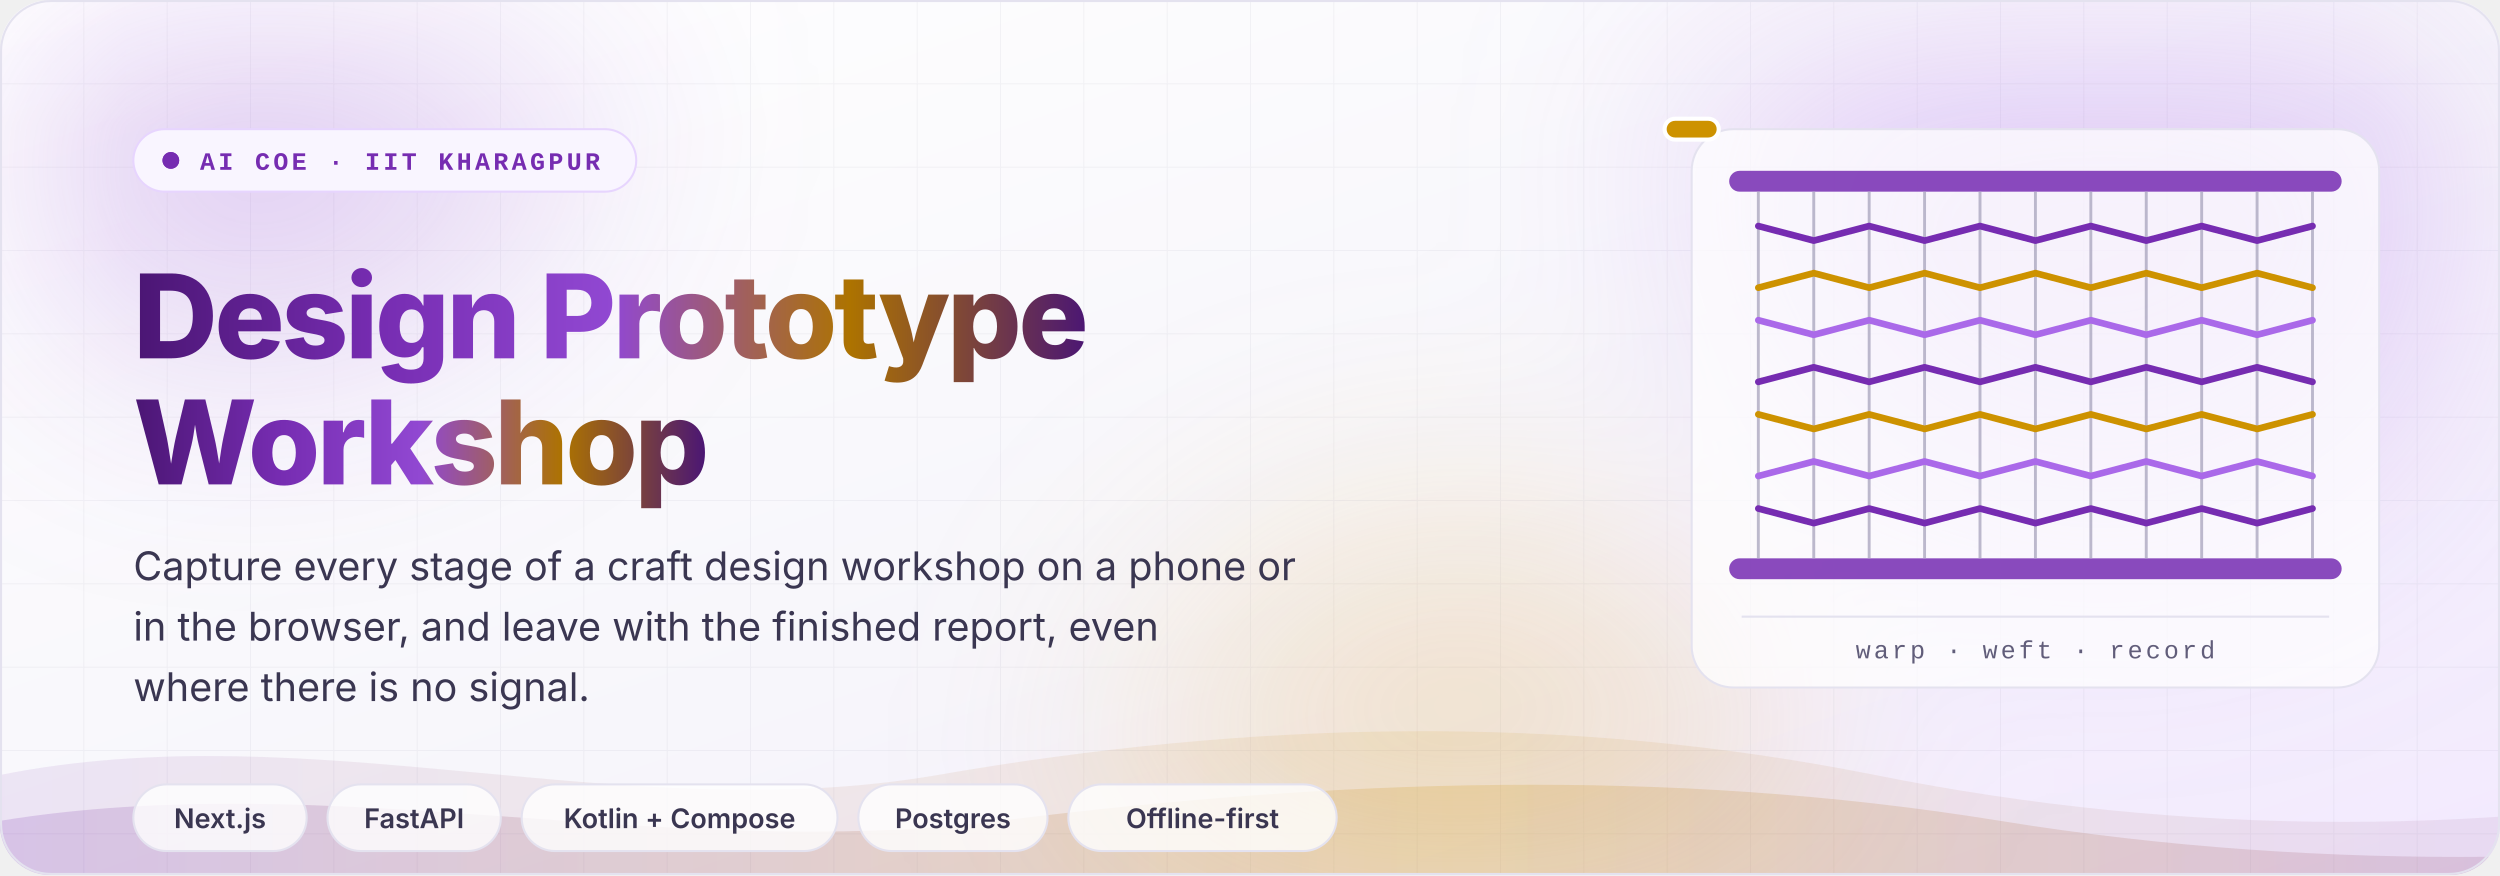
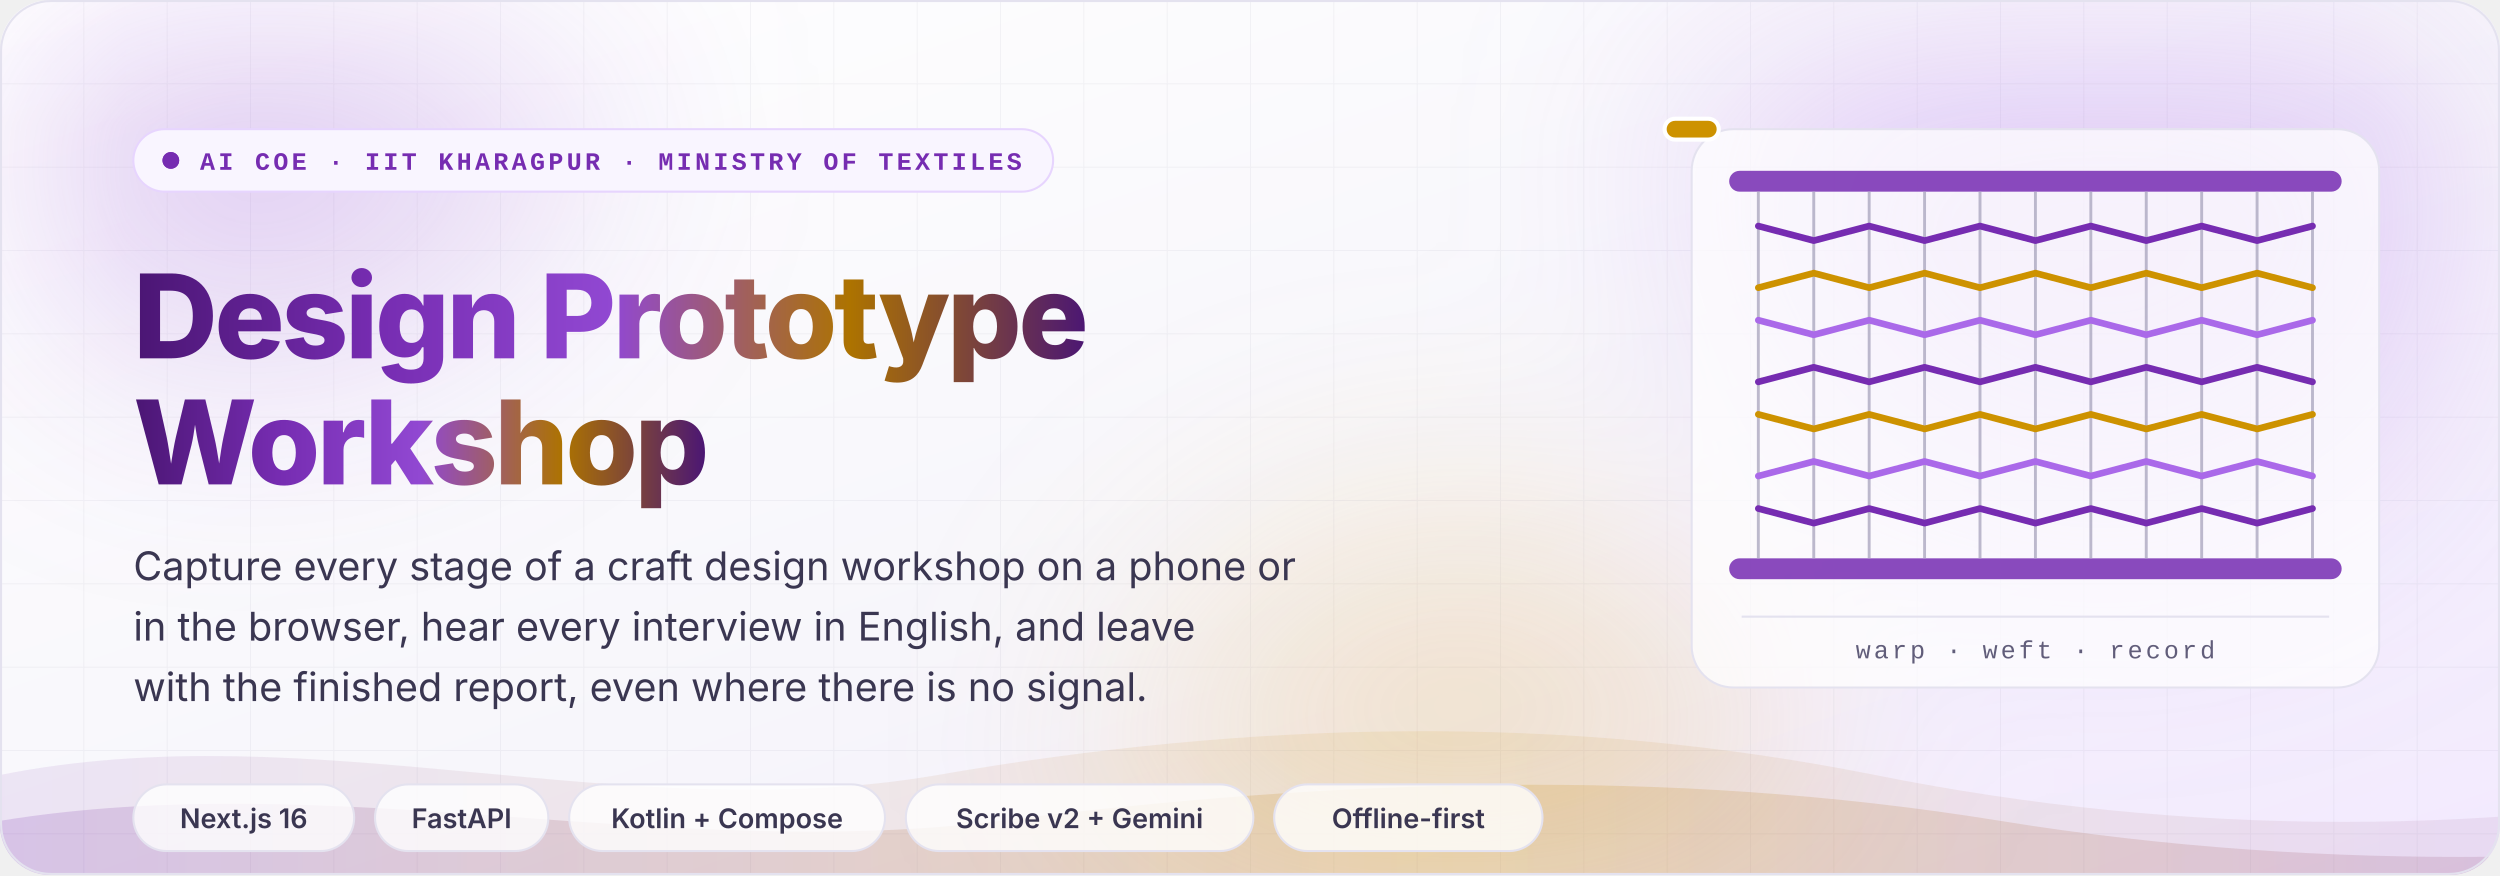
- <svg xmlns="http://www.w3.org/2000/svg" width="1200" height="420" viewBox="0 0 1200 420" role="img" aria-label="Design Prototype Workshop: capture every stage of a craft design workshop and leave with the finished report">
+ <svg xmlns="http://www.w3.org/2000/svg" width="1200" height="420" viewBox="0 0 1200 420" role="img" aria-label="Design Prototype Workshop: capture every stage of a craft design workshop, hear every interview in English, and leave with the finished report">
  <defs>
    <style>.d{font-family:'Plus Jakarta Sans','Inter',ui-sans-serif,system-ui,-apple-system,'Segoe UI',Roboto,Helvetica,Arial,sans-serif}.s{font-family:'Inter',ui-sans-serif,system-ui,-apple-system,'Segoe UI',Roboto,Helvetica,Arial,sans-serif}.m{font-family:'JetBrains Mono',ui-monospace,'SFMono-Regular',Menlo,Consolas,'Liberation Mono',monospace}.rise{animation:rise .9s cubic-bezier(.2,.7,.2,1) both}@keyframes rise{from{opacity:0;transform:translateY(12px)}to{opacity:1;transform:translateY(0)}}.blob{animation:drift 18s ease-in-out infinite alternate}.b2{animation-duration:24s;animation-delay:-7s}.b3{animation-duration:30s;animation-delay:-13s}@keyframes drift{0%{transform:translate(0,0)}50%{transform:translate(50px,-30px)}100%{transform:translate(-40px,24px)}}.warp{animation:sway 5s ease-in-out infinite alternate;transform-box:fill-box;transform-origin:50% 0}.wb{animation-delay:-2.5s}@keyframes sway{from{transform:translateX(-1px)}to{transform:translateX(1px)}}.weft{stroke-dasharray:320;stroke-dashoffset:0;animation:weave 10s linear infinite}.w0{animation-delay:0s}.w1{animation-delay:1s}.w2{animation-delay:2s}.w3{animation-delay:3s}.w4{animation-delay:4s}.w5{animation-delay:5s}.w6{animation-delay:6s}@keyframes weave{0%{stroke-dashoffset:320}10%{stroke-dashoffset:0}90%{stroke-dashoffset:0}100%{stroke-dashoffset:-320}}.wa{animation:wave 11s ease-in-out infinite alternate}.wv{animation:wave 15s ease-in-out infinite alternate-reverse}@keyframes wave{from{transform:translateX(0)}to{transform:translateX(-150px)}}.live{animation:live 2.2s ease-out infinite;transform-box:fill-box;transform-origin:center}@keyframes live{0%{transform:scale(1);opacity:.7}100%{transform:scale(2.6);opacity:0}}.r0{animation-delay:0.1s}.r1{animation-delay:0.3s}.r2{animation-delay:0.5s}.r3{animation-delay:0.6s}.r4{animation-delay:0.8s}@media (prefers-reduced-motion:reduce){*{animation:none!important}.smil{display:none}.sweep{fill:url(#still)}}</style>
    <linearGradient id="bg" x1="0" y1="0" x2="1" y2="1">
      <stop offset="0" stop-color="#FFFFFF" />
      <stop offset=".55" stop-color="#F7F6FB" />
      <stop offset="1" stop-color="#F2E9FE" />
    </linearGradient>
    <linearGradient id="sweep" x1="0" y1="0" x2="1" y2="0">
      <stop offset="0" stop-color="#4B1674" />
      <stop offset="0.25" stop-color="#762CB1" />
      <stop offset="0.5" stop-color="#9148D2" />
      <stop offset="0.75" stop-color="#AD7300" />
      <stop offset="1" stop-color="#4B1674" />
      <animateTransform attributeName="gradientTransform" type="translate" values="-1 0;1 0" dur="8s" repeatCount="indefinite" />
    </linearGradient>
    <linearGradient id="still" x1="0" y1="0" x2="1" y2="0">
      <stop offset="0" stop-color="#4B1674" />
      <stop offset="1" stop-color="#762CB1" />
    </linearGradient>
    <linearGradient id="wave" x1="0" y1="0" x2="1" y2="0">
      <stop offset="0" stop-color="#762CB1" />
      <stop offset=".5" stop-color="#CD9200" />
      <stop offset="1" stop-color="#762CB1" />
    </linearGradient>
    <filter id="blur" x="-50%" y="-50%" width="200%" height="200%">
      <feGaussianBlur stdDeviation="64" />
    </filter>
    <pattern id="grid" width="40" height="40" patternUnits="userSpaceOnUse">
      <path d="M40 0H0V40" fill="none" stroke="#3A3651" stroke-opacity="0.05" />
    </pattern>
    <clipPath id="card">
      <rect width="1200" height="420" rx="24" />
    </clipPath>
  </defs>
  <g clip-path="url(#card)">
    <rect width="1200" height="420" fill="url(#bg)" />
    <rect width="1200" height="420" fill="url(#grid)" />
    <g filter="url(#blur)" opacity="0.3">
      <circle class="blob" cx="1010" cy="70" r="180" fill="#AA69E9" />
      <circle class="blob b2" cx="700" cy="410" r="150" fill="#E0AF43" />
      <circle class="blob b3" cx="120" cy="10" r="150" fill="#9148D2" />
    </g>
    <path class="wv" opacity="0.1" fill="url(#wave)" d="M0 372 C 150 342 300 398 450 372 S 750 342 900 372 S 1200 402 1350 372 V420 H0Z" />
    <path class="wa" opacity="0.18" fill="url(#wave)" d="M0 394 C 160 368 320 414 480 394 S 800 368 960 394 S 1280 414 1400 394 V420 H0Z" />
    <g class="rise r4">
      <g transform="translate(812 62)">
        <rect width="330" height="268" rx="20" fill="#FFFFFF" fill-opacity=".72" stroke="#E4E2EF" />
        <rect x="18" y="20" width="294" height="10" rx="5" fill="#762CB1" fill-opacity=".85" />
        <rect x="18" y="206" width="294" height="10" rx="5" fill="#762CB1" fill-opacity=".85" />
        <g stroke="#A7A3BC" stroke-width="1.4" stroke-opacity=".75">
          <line class="warp" x1="32" y1="30" x2="32" y2="206" />
          <line class="warp wb" x1="58.6" y1="30" x2="58.6" y2="206" />
          <line class="warp" x1="85.2" y1="30" x2="85.2" y2="206" />
          <line class="warp wb" x1="111.8" y1="30" x2="111.8" y2="206" />
          <line class="warp" x1="138.4" y1="30" x2="138.4" y2="206" />
          <line class="warp wb" x1="165" y1="30" x2="165" y2="206" />
          <line class="warp" x1="191.6" y1="30" x2="191.6" y2="206" />
          <line class="warp wb" x1="218.2" y1="30" x2="218.2" y2="206" />
          <line class="warp" x1="244.8" y1="30" x2="244.8" y2="206" />
          <line class="warp wb" x1="271.4" y1="30" x2="271.4" y2="206" />
          <line class="warp" x1="298" y1="30" x2="298" y2="206" />
        </g>
        <g fill="none" stroke-width="3.2" stroke-linecap="round" stroke-linejoin="round">
          <path class="weft w0" d="M32 46.5 L58.6 53.5 L85.2 46.5 L111.8 53.5 L138.4 46.5 L165 53.5 L191.6 46.5 L218.2 53.5 L244.8 46.5 L271.4 53.5 L298 46.5" stroke="#762CB1" />
          <path class="weft w1" d="M298 76.1 L271.4 69.1 L244.8 76.1 L218.2 69.1 L191.6 76.1 L165 69.1 L138.4 76.1 L111.8 69.1 L85.2 76.1 L58.6 69.1 L32 76.1" stroke="#CD9200" />
          <path class="weft w2" d="M32 91.7 L58.6 98.7 L85.2 91.7 L111.8 98.7 L138.4 91.7 L165 98.7 L191.6 91.7 L218.2 98.7 L244.8 91.7 L271.4 98.7 L298 91.7" stroke="#AA69E9" />
          <path class="weft w3" d="M298 121.3 L271.4 114.3 L244.8 121.3 L218.2 114.3 L191.6 121.3 L165 114.3 L138.4 121.3 L111.8 114.3 L85.2 121.3 L58.6 114.3 L32 121.3" stroke="#762CB1" />
          <path class="weft w4" d="M32 136.9 L58.6 143.9 L85.2 136.9 L111.8 143.9 L138.4 136.9 L165 143.9 L191.6 136.9 L218.2 143.9 L244.8 136.9 L271.4 143.9 L298 136.9" stroke="#CD9200" />
          <path class="weft w5" d="M298 166.5 L271.4 159.5 L244.8 166.5 L218.2 159.5 L191.6 166.5 L165 159.5 L138.4 166.5 L111.8 159.5 L85.2 166.5 L58.6 159.5 L32 166.5" stroke="#AA69E9" />
          <path class="weft w6" d="M32 182.1 L58.6 189.1 L85.2 182.1 L111.8 189.1 L138.4 182.1 L165 189.1 L191.6 182.1 L218.2 189.1 L244.8 182.1 L271.4 189.1 L298 182.1" stroke="#762CB1" />
        </g>
        <g class="smil">
          <rect x="-13" y="-5" width="26" height="10" rx="5" fill="#CD9200" stroke="#FFFFFF" stroke-width="2">
            <animateMotion dur="10s" repeatCount="indefinite" keyPoints="0;1;1" keyTimes="0;0.7;1" calcMode="linear" path="M32 50 L298 50 L298 72.6 L32 72.6 L32 95.2 L298 95.2 L298 117.8 L32 117.8 L32 140.4 L298 140.4 L298 163 L32 163 L32 185.6 L298 185.6" />
          </rect>
        </g>
        <line x1="24" y1="234" x2="306" y2="234" stroke="#E4E2EF" />
        <text x="165" y="254" class="m" fill="#615D7A" font-size="12" text-anchor="middle" letter-spacing="1.5">warp · weft · record</text>
      </g>
    </g>
    <g class="rise r0">
-       <rect x="64" y="62" width="241.4" height="30" rx="15" fill="#F9F5FF" stroke="#E7D5FE" />
+       <rect x="64" y="62" width="441.5" height="30" rx="15" fill="#F9F5FF" stroke="#E7D5FE" />
      <circle cx="82" cy="77" r="4" fill="#762CB1" />
      <circle class="live" cx="82" cy="77" r="4" fill="#762CB1" />
-       <text x="96" y="81.5" class="m" fill="#762CB1" font-size="12" font-weight="600" letter-spacing="1.6">AI COE · IIT KHARAGPUR</text>
+       <text x="96" y="81.5" class="m" fill="#762CB1" font-size="12" font-weight="600" letter-spacing="1.6">AI COE · IIT KHARAGPUR · MINISTRY OF TEXTILES</text>
    </g>
    <g class="rise r1">
      <text x="64" y="172" class="d sweep" fill="url(#sweep)" font-size="56" font-weight="800" letter-spacing="-1.5">Design Prototype</text>
      <text x="64" y="232.5" class="d sweep" fill="url(#sweep)" font-size="56" font-weight="800" letter-spacing="-1.5">Workshop</text>
    </g>
    <g class="rise r2">
      <text x="64" y="278.5" class="s" fill="#3A3651" font-size="19">Capture every stage of a craft design workshop on a phone or</text>
-       <text x="64" y="307.5" class="s" fill="#3A3651" font-size="19">in the browser, and leave with the finished report, even</text>
-       <text x="64" y="336.5" class="s" fill="#3A3651" font-size="19">where there is no signal.</text>
+       <text x="64" y="307.5" class="s" fill="#3A3651" font-size="19">in the browser, hear every interview in English, and leave</text>
+       <text x="64" y="336.5" class="s" fill="#3A3651" font-size="19">with the finished report, even where there is no signal.</text>
    </g>
    <g class="rise r3">
      <g>
-         <rect x="64" y="376.5" width="83.2" height="32" rx="16" fill="#FFFFFF" fill-opacity=".8" stroke="#E4E2EF" />
-         <text x="105.6" y="397.5" class="s" fill="#3A3651" font-size="13" font-weight="600" text-anchor="middle">Next.js</text>
+         <rect x="64" y="376.5" width="106" height="32" rx="16" fill="#FFFFFF" fill-opacity=".8" stroke="#E4E2EF" />
+         <text x="117" y="397.5" class="s" fill="#3A3651" font-size="13" font-weight="600" text-anchor="middle">Next.js 16</text>
      </g>
      <g>
-         <rect x="157.2" y="376.5" width="83.2" height="32" rx="16" fill="#FFFFFF" fill-opacity=".8" stroke="#E4E2EF" />
-         <text x="198.8" y="397.5" class="s" fill="#3A3651" font-size="13" font-weight="600" text-anchor="middle">FastAPI</text>
+         <rect x="180" y="376.5" width="83.2" height="32" rx="16" fill="#FFFFFF" fill-opacity=".8" stroke="#E4E2EF" />
+         <text x="221.6" y="397.5" class="s" fill="#3A3651" font-size="13" font-weight="600" text-anchor="middle">FastAPI</text>
      </g>
      <g>
-         <rect x="250.4" y="376.5" width="151.6" height="32" rx="16" fill="#FFFFFF" fill-opacity=".8" stroke="#E4E2EF" />
-         <text x="326.2" y="397.5" class="s" fill="#3A3651" font-size="13" font-weight="600" text-anchor="middle">Kotlin + Compose</text>
+         <rect x="273.2" y="376.5" width="151.6" height="32" rx="16" fill="#FFFFFF" fill-opacity=".8" stroke="#E4E2EF" />
+         <text x="349" y="397.5" class="s" fill="#3A3651" font-size="13" font-weight="600" text-anchor="middle">Kotlin + Compose</text>
      </g>
      <g>
-         <rect x="412" y="376.5" width="90.8" height="32" rx="16" fill="#FFFFFF" fill-opacity=".8" stroke="#E4E2EF" />
-         <text x="457.4" y="397.5" class="s" fill="#3A3651" font-size="13" font-weight="600" text-anchor="middle">Postgres</text>
+         <rect x="434.8" y="376.5" width="166.8" height="32" rx="16" fill="#FFFFFF" fill-opacity=".8" stroke="#E4E2EF" />
+         <text x="518.2" y="397.5" class="s" fill="#3A3651" font-size="13" font-weight="600" text-anchor="middle">Scribe v2 + Gemini</text>
      </g>
      <g>
-         <rect x="512.8" y="376.5" width="128.8" height="32" rx="16" fill="#FFFFFF" fill-opacity=".8" stroke="#E4E2EF" />
-         <text x="577.2" y="397.5" class="s" fill="#3A3651" font-size="13" font-weight="600" text-anchor="middle">Offline-first</text>
+         <rect x="611.6" y="376.5" width="128.8" height="32" rx="16" fill="#FFFFFF" fill-opacity=".8" stroke="#E4E2EF" />
+         <text x="676" y="397.5" class="s" fill="#3A3651" font-size="13" font-weight="600" text-anchor="middle">Offline-first</text>
      </g>
    </g>
    <rect x=".5" y=".5" width="1199" height="419" rx="24" fill="none" stroke="#E4E2EF" />
  </g>
</svg>
